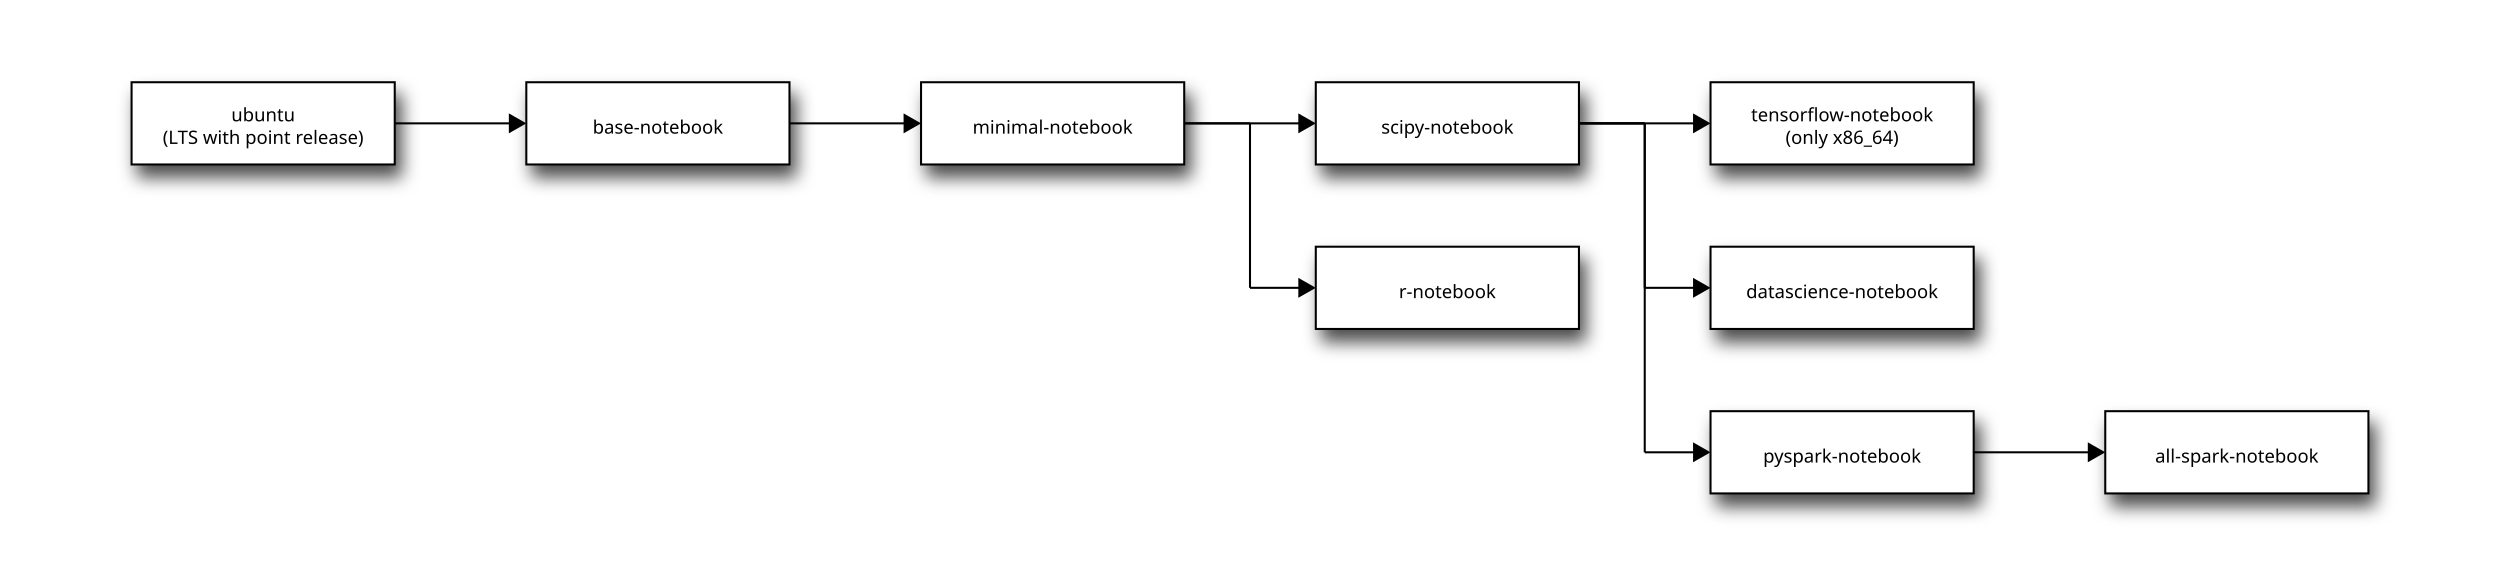
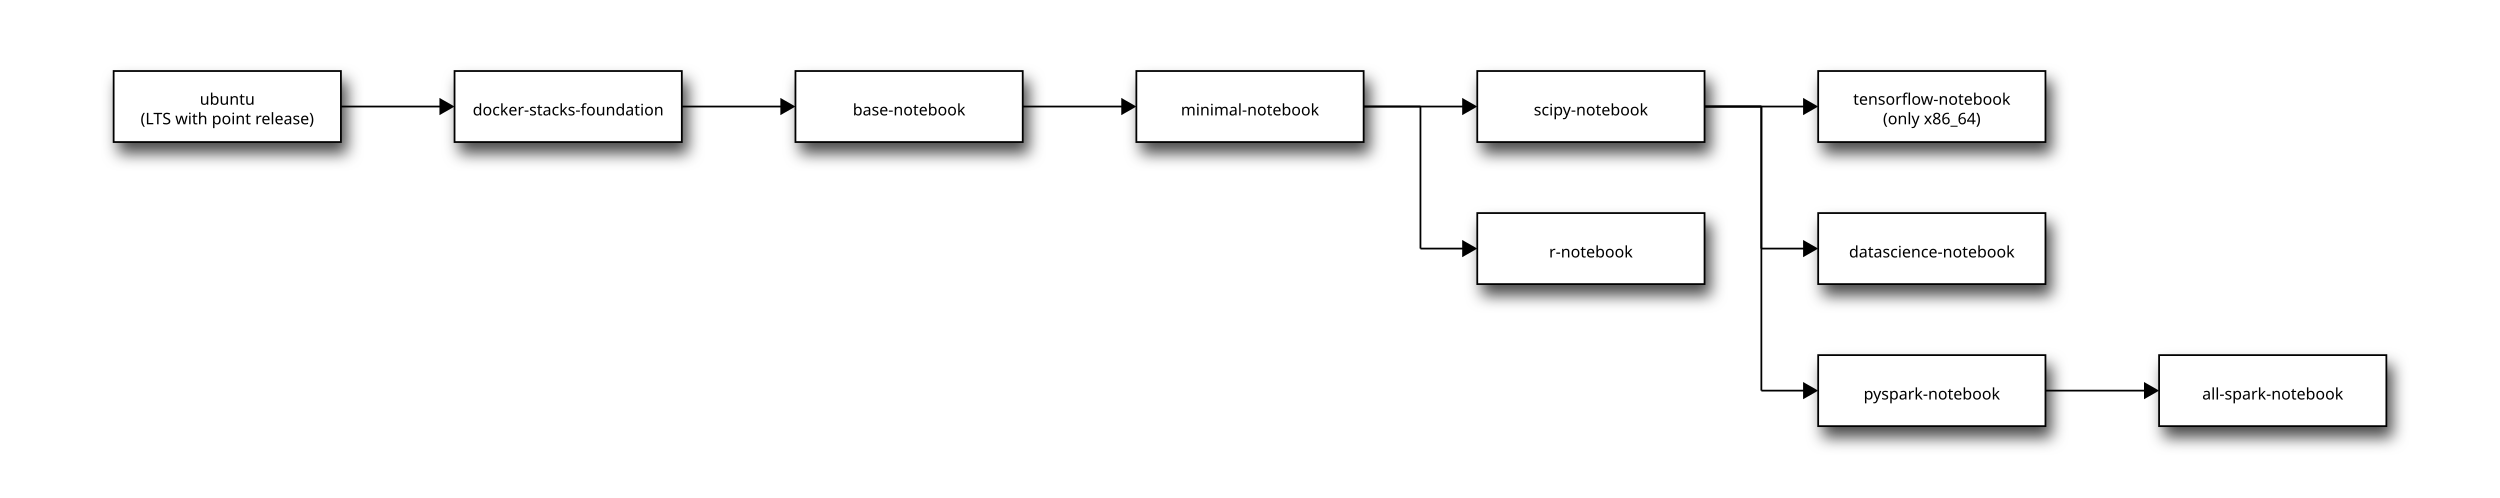
- <svg xmlns="http://www.w3.org/2000/svg" viewBox="0 0 1216 280">
+ <svg xmlns="http://www.w3.org/2000/svg" viewBox="0 0 1408 280">
  <defs id="defs_block">
    <filter height="1.504" id="filter_blur" width="1.157" x="-0.079" y="-0.252">
      <feGaussianBlur id="feGaussianBlur3780" stdDeviation="4.2" />
    </filter>
  </defs>
  <rect fill="rgb(0,0,0)" height="40" stroke="rgb(0,0,0)" style="filter:url(#filter_blur);opacity:0.7;fill-opacity:1" width="128" x="67" y="46" />
  <rect fill="rgb(0,0,0)" height="40" stroke="rgb(0,0,0)" style="filter:url(#filter_blur);opacity:0.7;fill-opacity:1" width="128" x="259" y="46" />
  <rect fill="rgb(0,0,0)" height="40" stroke="rgb(0,0,0)" style="filter:url(#filter_blur);opacity:0.7;fill-opacity:1" width="128" x="451" y="46" />
  <rect fill="rgb(0,0,0)" height="40" stroke="rgb(0,0,0)" style="filter:url(#filter_blur);opacity:0.7;fill-opacity:1" width="128" x="643" y="46" />
-   <rect fill="rgb(0,0,0)" height="40" stroke="rgb(0,0,0)" style="filter:url(#filter_blur);opacity:0.7;fill-opacity:1" width="128" x="643" y="126" />
  <rect fill="rgb(0,0,0)" height="40" stroke="rgb(0,0,0)" style="filter:url(#filter_blur);opacity:0.7;fill-opacity:1" width="128" x="835" y="46" />
  <rect fill="rgb(0,0,0)" height="40" stroke="rgb(0,0,0)" style="filter:url(#filter_blur);opacity:0.7;fill-opacity:1" width="128" x="835" y="126" />
-   <rect fill="rgb(0,0,0)" height="40" stroke="rgb(0,0,0)" style="filter:url(#filter_blur);opacity:0.7;fill-opacity:1" width="128" x="835" y="206" />
+   <rect fill="rgb(0,0,0)" height="40" stroke="rgb(0,0,0)" style="filter:url(#filter_blur);opacity:0.7;fill-opacity:1" width="128" x="1027" y="46" />
+   <rect fill="rgb(0,0,0)" height="40" stroke="rgb(0,0,0)" style="filter:url(#filter_blur);opacity:0.7;fill-opacity:1" width="128" x="1027" y="126" />
  <rect fill="rgb(0,0,0)" height="40" stroke="rgb(0,0,0)" style="filter:url(#filter_blur);opacity:0.7;fill-opacity:1" width="128" x="1027" y="206" />
+   <rect fill="rgb(0,0,0)" height="40" stroke="rgb(0,0,0)" style="filter:url(#filter_blur);opacity:0.7;fill-opacity:1" width="128" x="1219" y="206" />
  <rect fill="rgb(255,255,255)" height="40" stroke="rgb(0,0,0)" width="128" x="64" y="40" />
  <text fill="rgb(0,0,0)" font-family="sans-serif" font-size="9" font-style="normal" font-weight="normal" text-anchor="middle" textLength="30" x="128" y="59">ubuntu</text>
  <text fill="rgb(0,0,0)" font-family="sans-serif" font-size="9" font-style="normal" font-weight="normal" text-anchor="middle" textLength="119" x="128" y="70">(LTS with point release)</text>
  <rect fill="rgb(255,255,255)" height="40" stroke="rgb(0,0,0)" width="128" x="256" y="40" />
-   <text fill="rgb(0,0,0)" font-family="sans-serif" font-size="9" font-style="normal" font-weight="normal" text-anchor="middle" textLength="65" x="320" y="65">base-notebook</text>
+   <text fill="rgb(0,0,0)" font-family="sans-serif" font-size="9" font-style="normal" font-weight="normal" text-anchor="middle" textLength="119" x="320" y="65">docker-stacks-foundation</text>
  <rect fill="rgb(255,255,255)" height="40" stroke="rgb(0,0,0)" width="128" x="448" y="40" />
-   <text fill="rgb(0,0,0)" font-family="sans-serif" font-size="9" font-style="normal" font-weight="normal" text-anchor="middle" textLength="80" x="512" y="65">minimal-notebook</text>
+   <text fill="rgb(0,0,0)" font-family="sans-serif" font-size="9" font-style="normal" font-weight="normal" text-anchor="middle" textLength="65" x="512" y="65">base-notebook</text>
  <rect fill="rgb(255,255,255)" height="40" stroke="rgb(0,0,0)" width="128" x="640" y="40" />
-   <text fill="rgb(0,0,0)" font-family="sans-serif" font-size="9" font-style="normal" font-weight="normal" text-anchor="middle" textLength="70" x="704" y="65">scipy-notebook</text>
-   <rect fill="rgb(255,255,255)" height="40" stroke="rgb(0,0,0)" width="128" x="640" y="120" />
-   <text fill="rgb(0,0,0)" font-family="sans-serif" font-size="9" font-style="normal" font-weight="normal" text-anchor="middle" textLength="50" x="704" y="145">r-notebook</text>
+   <text fill="rgb(0,0,0)" font-family="sans-serif" font-size="9" font-style="normal" font-weight="normal" text-anchor="middle" textLength="80" x="704" y="65">minimal-notebook</text>
  <rect fill="rgb(255,255,255)" height="40" stroke="rgb(0,0,0)" width="128" x="832" y="40" />
-   <text fill="rgb(0,0,0)" font-family="sans-serif" font-size="9" font-style="normal" font-weight="normal" text-anchor="middle" textLength="95" x="896" y="59">tensorflow-notebook</text>
-   <text fill="rgb(0,0,0)" font-family="sans-serif" font-size="9" font-style="normal" font-weight="normal" text-anchor="middle" textLength="65" x="896" y="70">(only x86_64)</text>
+   <text fill="rgb(0,0,0)" font-family="sans-serif" font-size="9" font-style="normal" font-weight="normal" text-anchor="middle" textLength="70" x="896" y="65">scipy-notebook</text>
  <rect fill="rgb(255,255,255)" height="40" stroke="rgb(0,0,0)" width="128" x="832" y="120" />
-   <text fill="rgb(0,0,0)" font-family="sans-serif" font-size="9" font-style="normal" font-weight="normal" text-anchor="middle" textLength="100" x="896" y="145">datascience-notebook</text>
-   <rect fill="rgb(255,255,255)" height="40" stroke="rgb(0,0,0)" width="128" x="832" y="200" />
-   <text fill="rgb(0,0,0)" font-family="sans-serif" font-size="9" font-style="normal" font-weight="normal" text-anchor="middle" textLength="80" x="896" y="225">pyspark-notebook</text>
+   <text fill="rgb(0,0,0)" font-family="sans-serif" font-size="9" font-style="normal" font-weight="normal" text-anchor="middle" textLength="50" x="896" y="145">r-notebook</text>
+   <rect fill="rgb(255,255,255)" height="40" stroke="rgb(0,0,0)" width="128" x="1024" y="40" />
+   <text fill="rgb(0,0,0)" font-family="sans-serif" font-size="9" font-style="normal" font-weight="normal" text-anchor="middle" textLength="95" x="1088" y="59">tensorflow-notebook</text>
+   <text fill="rgb(0,0,0)" font-family="sans-serif" font-size="9" font-style="normal" font-weight="normal" text-anchor="middle" textLength="65" x="1088" y="70">(only x86_64)</text>
+   <rect fill="rgb(255,255,255)" height="40" stroke="rgb(0,0,0)" width="128" x="1024" y="120" />
+   <text fill="rgb(0,0,0)" font-family="sans-serif" font-size="9" font-style="normal" font-weight="normal" text-anchor="middle" textLength="100" x="1088" y="145">datascience-notebook</text>
  <rect fill="rgb(255,255,255)" height="40" stroke="rgb(0,0,0)" width="128" x="1024" y="200" />
-   <text fill="rgb(0,0,0)" font-family="sans-serif" font-size="9" font-style="normal" font-weight="normal" text-anchor="middle" textLength="90" x="1088" y="225">all-spark-notebook</text>
+   <text fill="rgb(0,0,0)" font-family="sans-serif" font-size="9" font-style="normal" font-weight="normal" text-anchor="middle" textLength="80" x="1088" y="225">pyspark-notebook</text>
+   <rect fill="rgb(255,255,255)" height="40" stroke="rgb(0,0,0)" width="128" x="1216" y="200" />
+   <text fill="rgb(0,0,0)" font-family="sans-serif" font-size="9" font-style="normal" font-weight="normal" text-anchor="middle" textLength="90" x="1280" y="225">all-spark-notebook</text>
  <path d="M 192 60 L 248 60" fill="none" stroke="rgb(0,0,0)" />
  <polygon fill="rgb(0,0,0)" points="255,60 248,56 248,64 255,60" stroke="rgb(0,0,0)" />
  <path d="M 384 60 L 440 60" fill="none" stroke="rgb(0,0,0)" />
  <polygon fill="rgb(0,0,0)" points="447,60 440,56 440,64 447,60" stroke="rgb(0,0,0)" />
  <path d="M 576 60 L 632 60" fill="none" stroke="rgb(0,0,0)" />
  <polygon fill="rgb(0,0,0)" points="639,60 632,56 632,64 639,60" stroke="rgb(0,0,0)" />
-   <path d="M 576 60 L 608 60" fill="none" stroke="rgb(0,0,0)" />
-   <path d="M 608 60 L 608 140" fill="none" stroke="rgb(0,0,0)" />
-   <path d="M 608 140 L 632 140" fill="none" stroke="rgb(0,0,0)" />
-   <polygon fill="rgb(0,0,0)" points="639,140 632,136 632,144 639,140" stroke="rgb(0,0,0)" />
+   <path d="M 768 60 L 824 60" fill="none" stroke="rgb(0,0,0)" />
+   <polygon fill="rgb(0,0,0)" points="831,60 824,56 824,64 831,60" stroke="rgb(0,0,0)" />
  <path d="M 768 60 L 800 60" fill="none" stroke="rgb(0,0,0)" />
  <path d="M 800 60 L 800 140" fill="none" stroke="rgb(0,0,0)" />
  <path d="M 800 140 L 824 140" fill="none" stroke="rgb(0,0,0)" />
  <polygon fill="rgb(0,0,0)" points="831,140 824,136 824,144 831,140" stroke="rgb(0,0,0)" />
-   <path d="M 768 60 L 824 60" fill="none" stroke="rgb(0,0,0)" />
-   <polygon fill="rgb(0,0,0)" points="831,60 824,56 824,64 831,60" stroke="rgb(0,0,0)" />
-   <path d="M 768 60 L 800 60" fill="none" stroke="rgb(0,0,0)" />
-   <path d="M 800 60 L 800 220" fill="none" stroke="rgb(0,0,0)" />
-   <path d="M 800 220 L 824 220" fill="none" stroke="rgb(0,0,0)" />
-   <polygon fill="rgb(0,0,0)" points="831,220 824,216 824,224 831,220" stroke="rgb(0,0,0)" />
-   <path d="M 960 220 L 1016 220" fill="none" stroke="rgb(0,0,0)" />
+   <path d="M 960 60 L 1016 60" fill="none" stroke="rgb(0,0,0)" />
+   <polygon fill="rgb(0,0,0)" points="1023,60 1016,56 1016,64 1023,60" stroke="rgb(0,0,0)" />
+   <path d="M 960 60 L 992 60" fill="none" stroke="rgb(0,0,0)" />
+   <path d="M 992 60 L 992 220" fill="none" stroke="rgb(0,0,0)" />
+   <path d="M 992 220 L 1016 220" fill="none" stroke="rgb(0,0,0)" />
  <polygon fill="rgb(0,0,0)" points="1023,220 1016,216 1016,224 1023,220" stroke="rgb(0,0,0)" />
+   <path d="M 960 60 L 992 60" fill="none" stroke="rgb(0,0,0)" />
+   <path d="M 992 60 L 992 140" fill="none" stroke="rgb(0,0,0)" />
+   <path d="M 992 140 L 1016 140" fill="none" stroke="rgb(0,0,0)" />
+   <polygon fill="rgb(0,0,0)" points="1023,140 1016,136 1016,144 1023,140" stroke="rgb(0,0,0)" />
+   <path d="M 1152 220 L 1208 220" fill="none" stroke="rgb(0,0,0)" />
+   <polygon fill="rgb(0,0,0)" points="1215,220 1208,216 1208,224 1215,220" stroke="rgb(0,0,0)" />
</svg>
